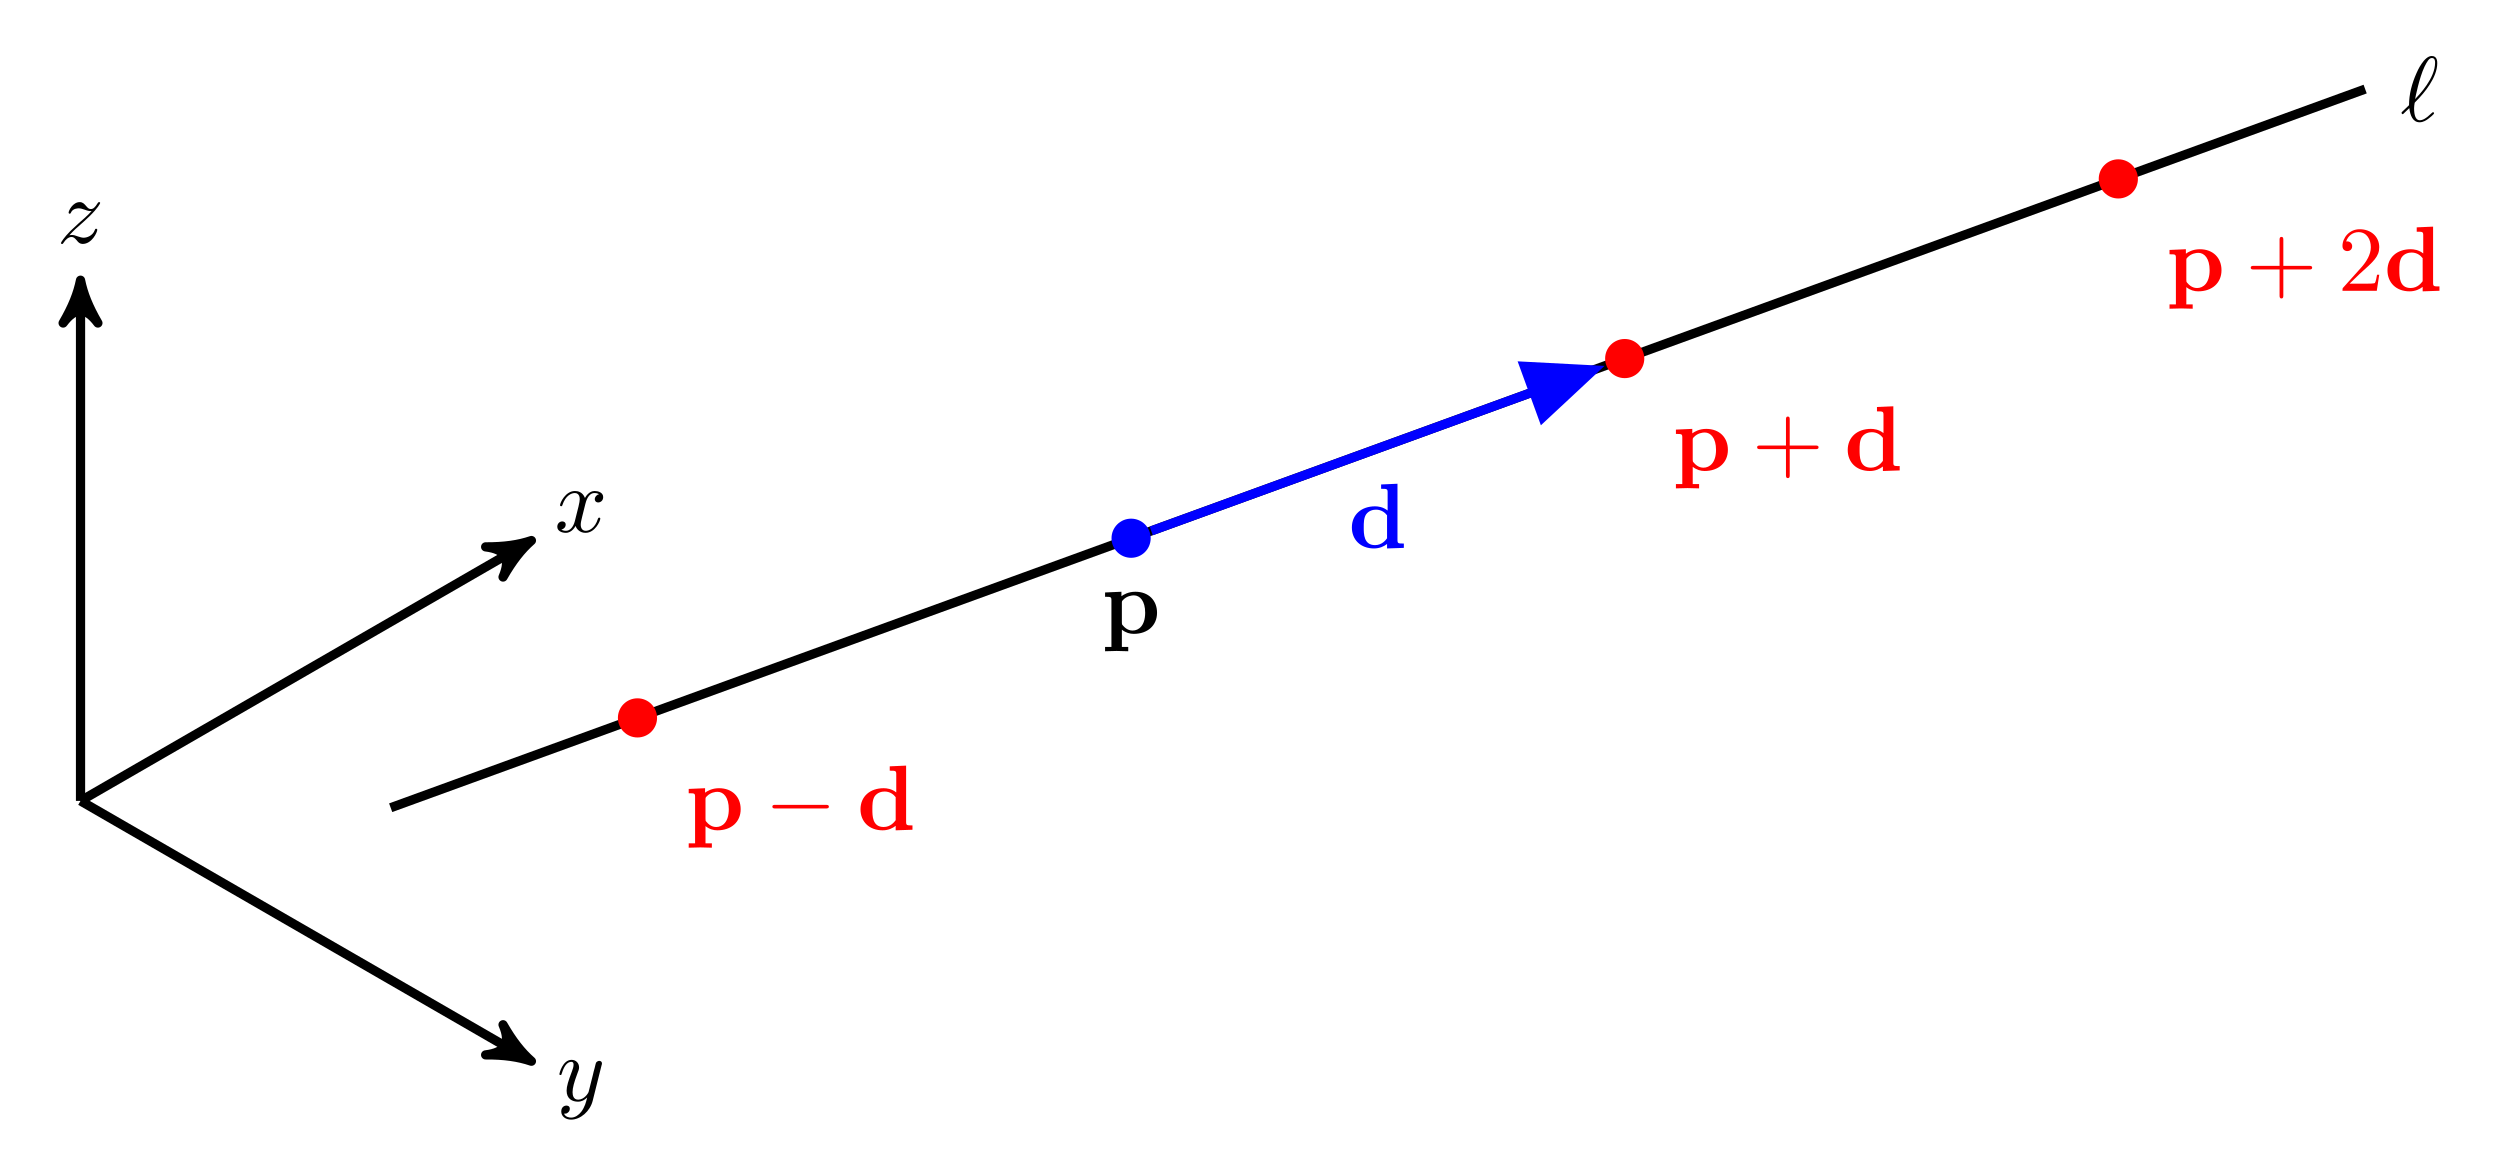
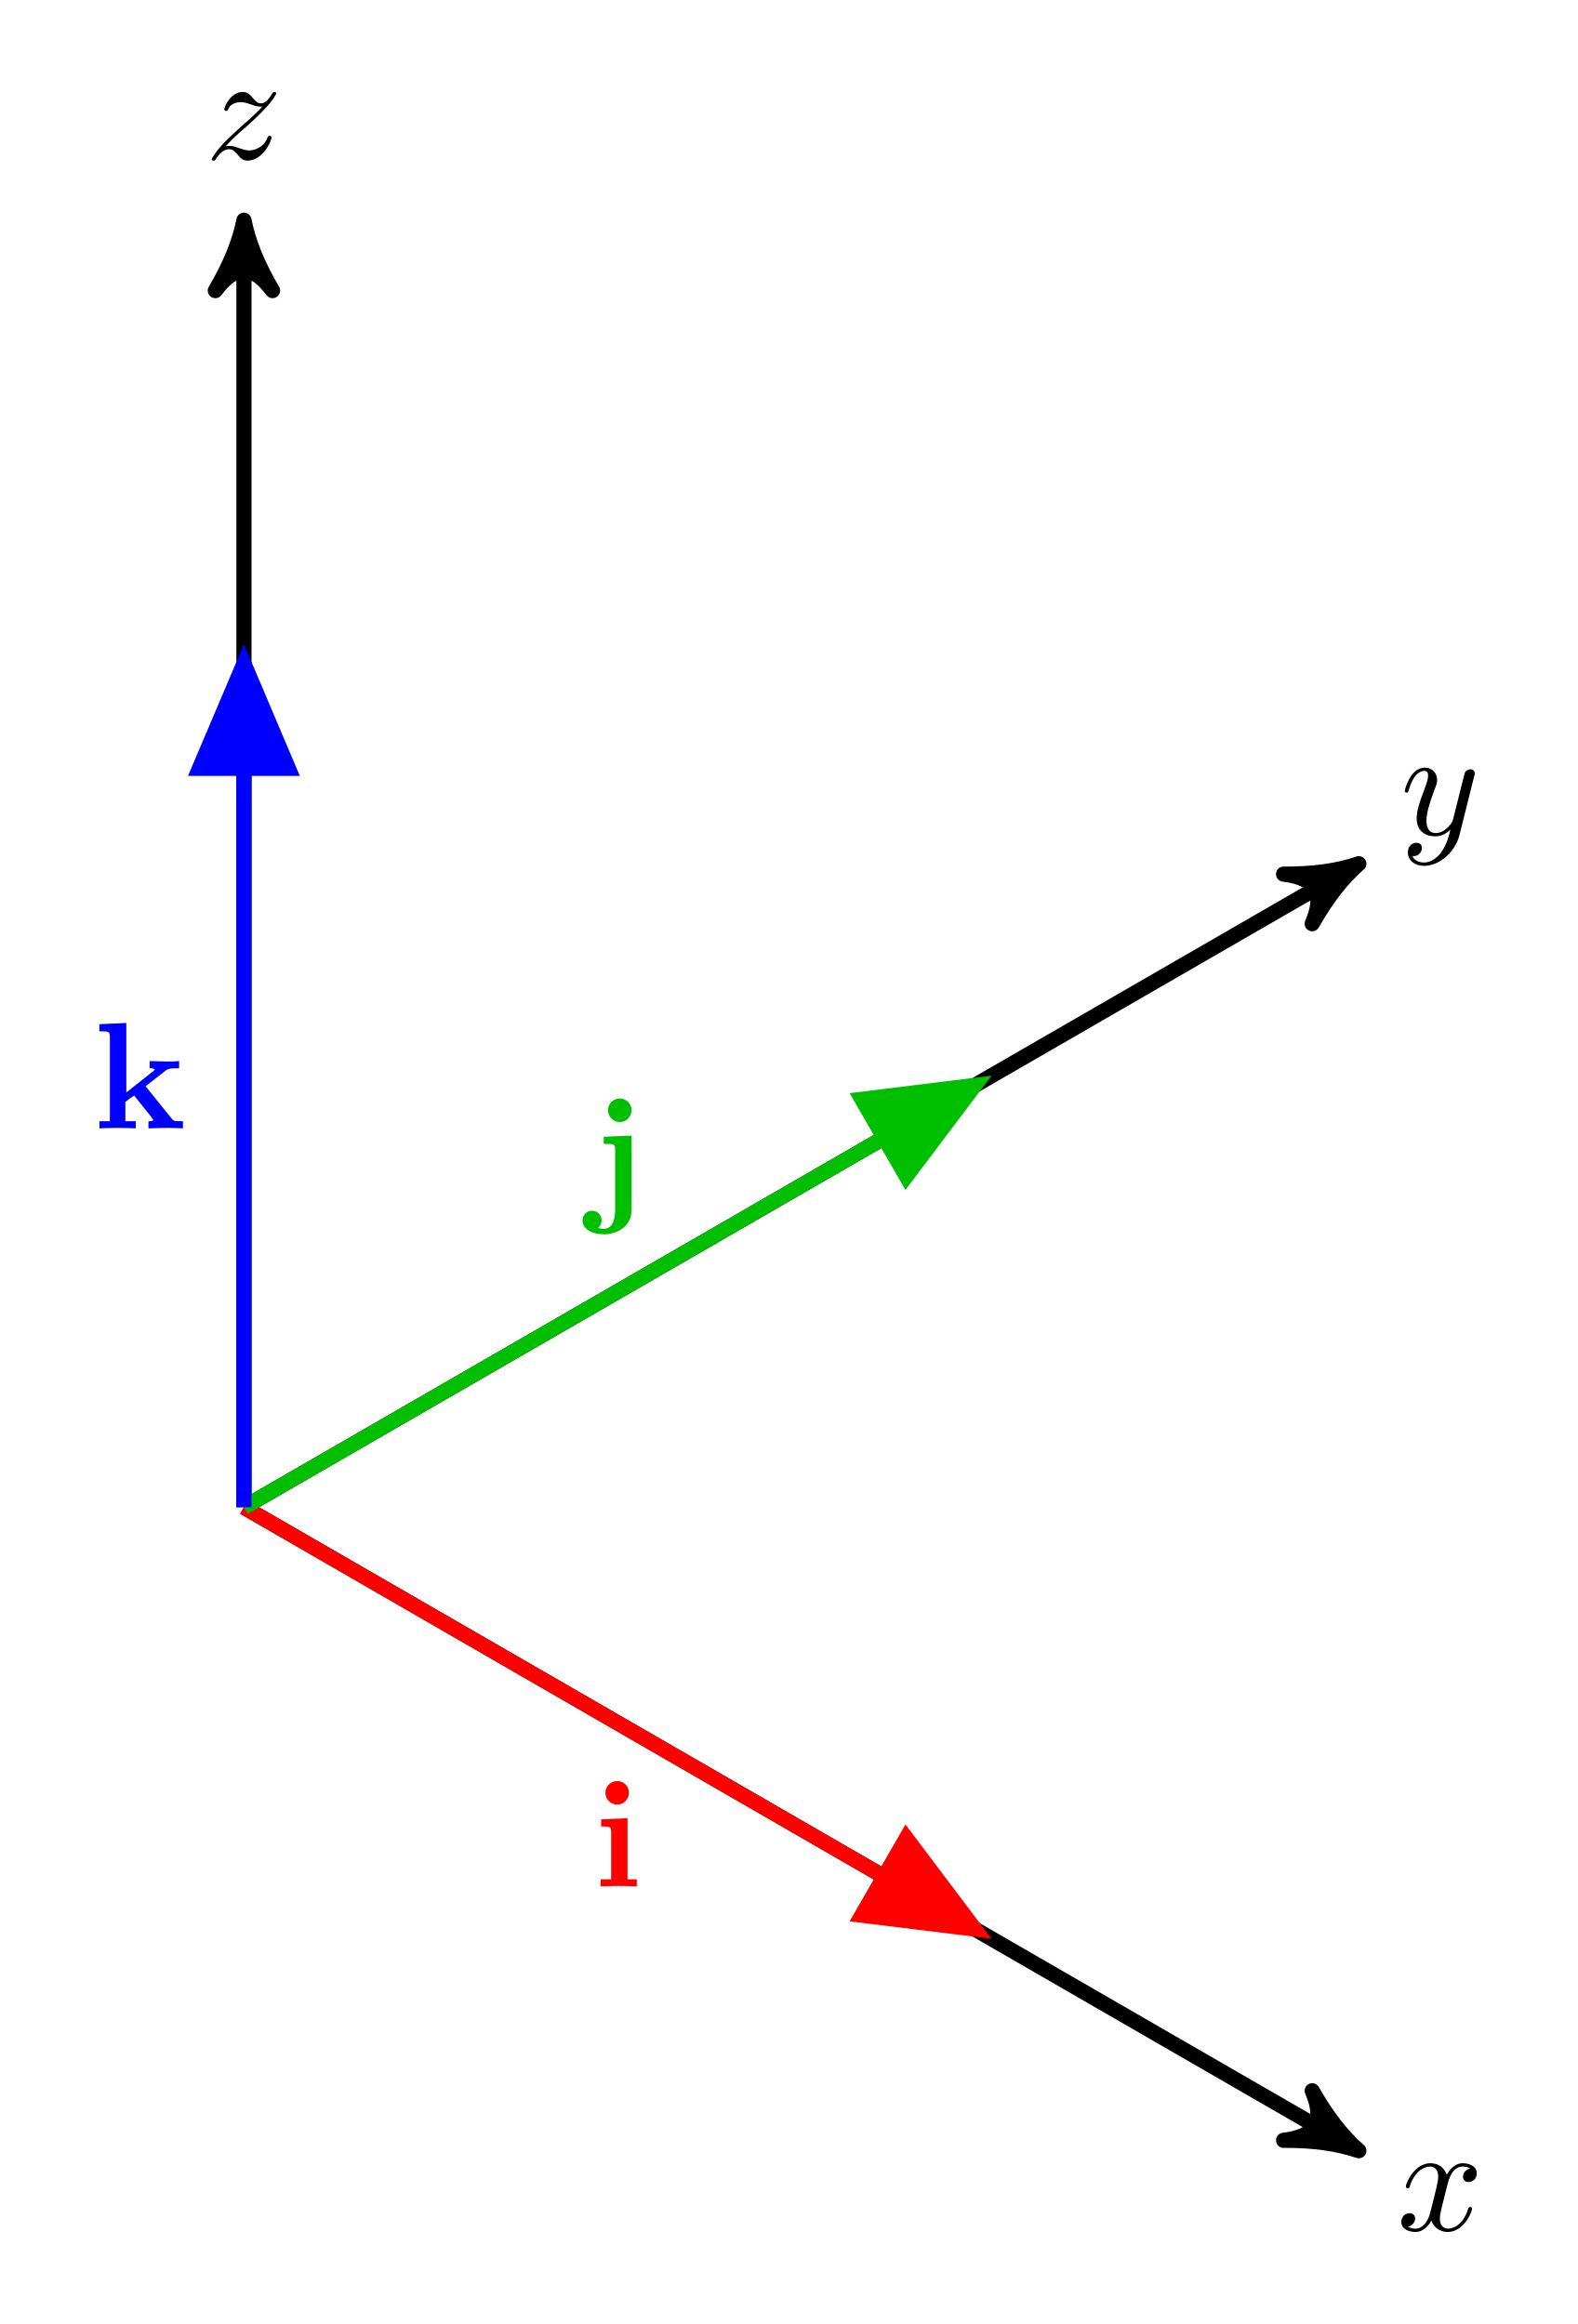
- <svg xmlns="http://www.w3.org/2000/svg" xmlns:xlink="http://www.w3.org/1999/xlink" width="269.82" height="126.885" viewBox="0 0 269.82 126.885">
+ <svg xmlns="http://www.w3.org/2000/svg" xmlns:xlink="http://www.w3.org/1999/xlink" width="103.576" height="152.661" viewBox="0 0 103.576 152.661">
  <defs>
    <g>
      <g id="glyph-0-0">
        <path d="M 3.328 -3.016 C 3.391 -3.266 3.625 -4.188 4.312 -4.188 C 4.359 -4.188 4.609 -4.188 4.812 -4.062 C 4.531 -4 4.344 -3.766 4.344 -3.516 C 4.344 -3.359 4.453 -3.172 4.719 -3.172 C 4.938 -3.172 5.25 -3.344 5.25 -3.75 C 5.25 -4.266 4.672 -4.406 4.328 -4.406 C 3.75 -4.406 3.406 -3.875 3.281 -3.656 C 3.031 -4.312 2.5 -4.406 2.203 -4.406 C 1.172 -4.406 0.594 -3.125 0.594 -2.875 C 0.594 -2.766 0.703 -2.766 0.719 -2.766 C 0.797 -2.766 0.828 -2.797 0.844 -2.875 C 1.188 -3.938 1.844 -4.188 2.188 -4.188 C 2.375 -4.188 2.719 -4.094 2.719 -3.516 C 2.719 -3.203 2.547 -2.547 2.188 -1.141 C 2.031 -0.531 1.672 -0.109 1.234 -0.109 C 1.172 -0.109 0.953 -0.109 0.734 -0.234 C 0.984 -0.297 1.203 -0.5 1.203 -0.781 C 1.203 -1.047 0.984 -1.125 0.844 -1.125 C 0.531 -1.125 0.297 -0.875 0.297 -0.547 C 0.297 -0.094 0.781 0.109 1.219 0.109 C 1.891 0.109 2.25 -0.594 2.266 -0.641 C 2.391 -0.281 2.75 0.109 3.344 0.109 C 4.375 0.109 4.938 -1.172 4.938 -1.422 C 4.938 -1.531 4.859 -1.531 4.828 -1.531 C 4.734 -1.531 4.719 -1.484 4.688 -1.422 C 4.359 -0.344 3.688 -0.109 3.375 -0.109 C 2.984 -0.109 2.828 -0.422 2.828 -0.766 C 2.828 -0.984 2.875 -1.203 2.984 -1.641 Z M 3.328 -3.016 " />
      </g>
      <g id="glyph-0-1">
        <path d="M 4.844 -3.797 C 4.891 -3.938 4.891 -3.953 4.891 -4.031 C 4.891 -4.203 4.75 -4.297 4.594 -4.297 C 4.5 -4.297 4.344 -4.234 4.25 -4.094 C 4.234 -4.031 4.141 -3.734 4.109 -3.547 C 4.031 -3.297 3.969 -3.016 3.906 -2.75 L 3.453 -0.953 C 3.422 -0.812 2.984 -0.109 2.328 -0.109 C 1.828 -0.109 1.719 -0.547 1.719 -0.922 C 1.719 -1.375 1.891 -2 2.219 -2.875 C 2.375 -3.281 2.422 -3.391 2.422 -3.594 C 2.422 -4.031 2.109 -4.406 1.609 -4.406 C 0.656 -4.406 0.297 -2.953 0.297 -2.875 C 0.297 -2.766 0.391 -2.766 0.406 -2.766 C 0.516 -2.766 0.516 -2.797 0.562 -2.953 C 0.844 -3.891 1.234 -4.188 1.578 -4.188 C 1.656 -4.188 1.828 -4.188 1.828 -3.875 C 1.828 -3.625 1.719 -3.359 1.656 -3.172 C 1.25 -2.109 1.078 -1.547 1.078 -1.078 C 1.078 -0.188 1.703 0.109 2.297 0.109 C 2.688 0.109 3.016 -0.062 3.297 -0.344 C 3.172 0.172 3.047 0.672 2.656 1.203 C 2.391 1.531 2.016 1.828 1.562 1.828 C 1.422 1.828 0.969 1.797 0.797 1.406 C 0.953 1.406 1.094 1.406 1.219 1.281 C 1.328 1.203 1.422 1.062 1.422 0.875 C 1.422 0.562 1.156 0.531 1.062 0.531 C 0.828 0.531 0.5 0.688 0.5 1.172 C 0.5 1.672 0.938 2.047 1.562 2.047 C 2.578 2.047 3.609 1.141 3.891 0.016 Z M 4.844 -3.797 " />
      </g>
      <g id="glyph-0-2">
        <path d="M 1.328 -0.828 C 1.859 -1.406 2.156 -1.656 2.516 -1.969 C 2.516 -1.969 3.125 -2.5 3.484 -2.859 C 4.438 -3.781 4.656 -4.266 4.656 -4.312 C 4.656 -4.406 4.562 -4.406 4.547 -4.406 C 4.469 -4.406 4.453 -4.391 4.391 -4.297 C 4.094 -3.812 3.891 -3.656 3.656 -3.656 C 3.406 -3.656 3.297 -3.812 3.141 -3.984 C 2.953 -4.203 2.781 -4.406 2.453 -4.406 C 1.703 -4.406 1.25 -3.484 1.25 -3.266 C 1.25 -3.219 1.281 -3.156 1.359 -3.156 C 1.453 -3.156 1.469 -3.203 1.5 -3.266 C 1.688 -3.734 2.266 -3.734 2.344 -3.734 C 2.547 -3.734 2.734 -3.672 2.969 -3.594 C 3.375 -3.438 3.484 -3.438 3.734 -3.438 C 3.375 -3.016 2.547 -2.297 2.359 -2.141 L 1.453 -1.297 C 0.781 -0.625 0.422 -0.062 0.422 0.016 C 0.422 0.109 0.531 0.109 0.547 0.109 C 0.625 0.109 0.641 0.094 0.703 -0.016 C 0.938 -0.375 1.234 -0.641 1.562 -0.641 C 1.781 -0.641 1.891 -0.547 2.141 -0.266 C 2.297 -0.047 2.484 0.109 2.766 0.109 C 3.766 0.109 4.344 -1.156 4.344 -1.422 C 4.344 -1.469 4.297 -1.531 4.219 -1.531 C 4.125 -1.531 4.109 -1.469 4.078 -1.391 C 3.844 -0.75 3.203 -0.562 2.875 -0.562 C 2.688 -0.562 2.5 -0.625 2.297 -0.688 C 1.953 -0.812 1.797 -0.859 1.594 -0.859 C 1.578 -0.859 1.422 -0.859 1.328 -0.828 Z M 1.328 -0.828 " />
      </g>
-       <g id="glyph-0-3">
-         <path d="M 0.156 -0.984 C 0.141 -0.953 0.109 -0.922 0.109 -0.891 C 0.109 -0.844 0.172 -0.75 0.234 -0.75 C 0.281 -0.75 0.312 -0.781 0.594 -1.062 C 0.672 -1.141 0.875 -1.328 0.953 -1.406 C 1.047 -0.625 1.328 0.125 2.062 0.125 C 2.469 0.125 2.812 -0.109 3.016 -0.266 C 3.156 -0.359 3.625 -0.75 3.625 -0.844 C 3.625 -0.875 3.594 -0.969 3.516 -0.969 C 3.484 -0.969 3.469 -0.953 3.375 -0.875 C 2.734 -0.25 2.375 -0.094 2.078 -0.094 C 1.641 -0.094 1.469 -0.625 1.469 -1.391 C 1.469 -1.453 1.5 -1.906 1.531 -1.969 C 1.547 -2 1.547 -2.016 1.75 -2.219 C 2.547 -3.016 3.969 -4.703 3.969 -6.25 C 3.969 -6.422 3.969 -7.031 3.375 -7.031 C 2.547 -7.031 1.812 -5.391 1.719 -5.156 C 1.234 -4.062 0.922 -2.906 0.922 -1.719 Z M 1.578 -2.375 C 1.594 -2.5 2.031 -4.703 2.594 -5.875 C 2.859 -6.406 3.078 -6.812 3.391 -6.812 C 3.734 -6.812 3.734 -6.453 3.734 -6.297 C 3.734 -4.625 2.047 -2.875 1.578 -2.375 Z M 1.578 -2.375 " />
-       </g>
      <g id="glyph-1-0">
-         <path d="M 2.188 -3.281 C 2.188 -3.469 2.203 -3.484 2.344 -3.625 C 2.734 -4.031 3.266 -4.094 3.484 -4.094 C 4.141 -4.094 4.703 -3.484 4.703 -2.219 C 4.703 -0.812 4 -0.297 3.359 -0.297 C 3.219 -0.297 2.75 -0.297 2.297 -0.844 C 2.188 -0.969 2.188 -0.984 2.188 -1.172 Z M 2.188 -0.391 C 2.625 -0.047 3.062 0.062 3.469 0.062 C 4.969 0.062 5.984 -0.844 5.984 -2.219 C 5.984 -3.547 5.078 -4.484 3.641 -4.484 C 2.891 -4.484 2.359 -4.172 2.141 -4 L 2.141 -4.484 L 0.375 -4.406 L 0.375 -3.938 C 0.984 -3.938 1.062 -3.938 1.062 -3.562 L 1.062 1.469 L 0.375 1.469 L 0.375 1.938 C 0.641 1.922 1.25 1.906 1.625 1.906 C 2.016 1.906 2.609 1.922 2.875 1.938 L 2.875 1.469 L 2.188 1.469 Z M 2.188 -0.391 " />
+         <path d="M 2.234 -4.484 L 0.5 -4.406 L 0.5 -3.938 C 1.094 -3.938 1.156 -3.938 1.156 -3.547 L 1.156 -0.469 L 0.469 -0.469 L 0.469 0 C 0.781 -0.016 1.266 -0.031 1.688 -0.031 C 1.984 -0.031 2.5 -0.016 2.844 0 L 2.844 -0.469 L 2.234 -0.469 Z M 2.328 -6.156 C 2.328 -6.594 1.969 -6.922 1.562 -6.922 C 1.125 -6.922 0.781 -6.578 0.781 -6.156 C 0.781 -5.719 1.125 -5.375 1.562 -5.375 C 1.969 -5.375 2.328 -5.719 2.328 -6.156 Z M 2.328 -6.156 " />
      </g>
      <g id="glyph-1-1">
-         <path d="M 4.172 -0.422 L 4.172 0.062 L 5.984 0 L 5.984 -0.469 C 5.375 -0.469 5.297 -0.469 5.297 -0.859 L 5.297 -6.922 L 3.531 -6.844 L 3.531 -6.375 C 4.156 -6.375 4.234 -6.375 4.234 -5.984 L 4.234 -4.031 C 3.734 -4.422 3.203 -4.484 2.875 -4.484 C 1.422 -4.484 0.375 -3.609 0.375 -2.203 C 0.375 -0.891 1.297 0.062 2.766 0.062 C 3.375 0.062 3.859 -0.172 4.172 -0.422 Z M 4.172 -3.516 L 4.172 -1.031 C 4.031 -0.844 3.625 -0.297 2.875 -0.297 C 1.656 -0.297 1.656 -1.5 1.656 -2.203 C 1.656 -2.688 1.656 -3.219 1.906 -3.609 C 2.203 -4.031 2.672 -4.125 2.984 -4.125 C 3.547 -4.125 3.953 -3.812 4.172 -3.516 Z M 4.172 -3.516 " />
+         <path d="M 0.828 -4.406 L 0.828 -3.938 C 1 -3.938 1.219 -3.938 1.359 -3.922 C 1.578 -3.875 1.578 -3.75 1.578 -3.531 L 1.578 0.422 C 1.578 0.922 1.438 1.641 0.844 1.641 C 0.672 1.641 0.594 1.609 0.453 1.578 C 0.641 1.438 0.688 1.219 0.688 1.078 C 0.688 0.734 0.422 0.453 0.062 0.453 C -0.312 0.453 -0.562 0.734 -0.562 1.094 C -0.562 1.656 0.047 2 0.859 2 C 1.719 2 2.656 1.469 2.656 0.422 L 2.656 -4.484 Z M 2.656 -6.156 C 2.656 -6.578 2.312 -6.922 1.891 -6.922 C 1.453 -6.922 1.109 -6.578 1.109 -6.156 C 1.109 -5.719 1.453 -5.375 1.891 -5.375 C 2.312 -5.375 2.656 -5.719 2.656 -6.156 Z M 2.656 -6.156 " />
      </g>
-       <g id="glyph-2-0">
-         <path d="M 4.078 -2.297 L 6.859 -2.297 C 7 -2.297 7.188 -2.297 7.188 -2.5 C 7.188 -2.688 7 -2.688 6.859 -2.688 L 4.078 -2.688 L 4.078 -5.484 C 4.078 -5.625 4.078 -5.812 3.875 -5.812 C 3.672 -5.812 3.672 -5.625 3.672 -5.484 L 3.672 -2.688 L 0.891 -2.688 C 0.75 -2.688 0.562 -2.688 0.562 -2.5 C 0.562 -2.297 0.75 -2.297 0.891 -2.297 L 3.672 -2.297 L 3.672 0.5 C 3.672 0.641 3.672 0.828 3.875 0.828 C 4.078 0.828 4.078 0.641 4.078 0.5 Z M 4.078 -2.297 " />
-       </g>
-       <g id="glyph-2-1">
-         <path d="M 1.266 -0.766 L 2.328 -1.797 C 3.875 -3.172 4.469 -3.703 4.469 -4.703 C 4.469 -5.844 3.578 -6.641 2.359 -6.641 C 1.234 -6.641 0.5 -5.719 0.5 -4.828 C 0.5 -4.281 1 -4.281 1.031 -4.281 C 1.203 -4.281 1.547 -4.391 1.547 -4.812 C 1.547 -5.062 1.359 -5.328 1.016 -5.328 C 0.938 -5.328 0.922 -5.328 0.891 -5.312 C 1.109 -5.969 1.656 -6.328 2.234 -6.328 C 3.141 -6.328 3.562 -5.516 3.562 -4.703 C 3.562 -3.906 3.078 -3.125 2.516 -2.5 L 0.609 -0.375 C 0.5 -0.266 0.5 -0.234 0.5 0 L 4.203 0 L 4.469 -1.734 L 4.234 -1.734 C 4.172 -1.438 4.109 -1 4 -0.844 C 3.938 -0.766 3.281 -0.766 3.062 -0.766 Z M 1.266 -0.766 " />
-       </g>
-       <g id="glyph-3-0">
-         <path d="M 6.562 -2.297 C 6.734 -2.297 6.922 -2.297 6.922 -2.5 C 6.922 -2.688 6.734 -2.688 6.562 -2.688 L 1.172 -2.688 C 1 -2.688 0.828 -2.688 0.828 -2.5 C 0.828 -2.297 1 -2.297 1.172 -2.297 Z M 6.562 -2.297 " />
+       <g id="glyph-1-2">
+         <path d="M 2.141 -2.359 L 2.141 -6.922 L 0.375 -6.844 L 0.375 -6.375 C 0.984 -6.375 1.062 -6.375 1.062 -5.984 L 1.062 -0.469 L 0.375 -0.469 L 0.375 0 C 0.734 -0.016 1.203 -0.031 1.562 -0.031 C 1.938 -0.031 2.406 -0.016 2.766 0 L 2.766 -0.469 L 2.078 -0.469 L 2.078 -1.734 C 2.375 -1.969 2.453 -2.031 2.656 -2.156 L 3.656 -0.906 C 3.75 -0.781 3.906 -0.594 3.906 -0.562 C 3.906 -0.469 3.734 -0.469 3.594 -0.469 L 3.594 0 C 3.891 -0.016 4.766 -0.031 4.812 -0.031 C 5.172 -0.031 5.516 -0.016 5.859 0 L 5.859 -0.469 L 5.688 -0.469 C 5.25 -0.469 5.219 -0.516 5.094 -0.672 L 3.406 -2.766 L 4.703 -3.781 C 4.844 -3.891 4.938 -3.953 5.609 -3.953 L 5.609 -4.422 C 5.328 -4.391 5.078 -4.391 4.828 -4.391 C 4.562 -4.391 3.906 -4.422 3.672 -4.422 L 3.672 -3.953 C 3.906 -3.953 3.938 -3.922 4.016 -3.844 Z M 2.141 -2.359 " />
      </g>
    </g>
    <clipPath id="clip-0">
-       <path clip-rule="nonzero" d="M 0 72 L 71 72 L 71 126.887 L 0 126.887 Z M 0 72 " />
-     </clipPath>
-     <clipPath id="clip-1">
-       <path clip-rule="nonzero" d="M 28 0 L 269.82 0 L 269.82 102 L 28 102 Z M 28 0 " />
+       <path clip-rule="nonzero" d="M 1 84 L 103 84 L 103 152.66 L 1 152.66 Z M 1 84 " />
    </clipPath>
  </defs>
-   <path fill="none" stroke-width="0.996" stroke-linecap="butt" stroke-linejoin="miter" stroke="rgb(0%, 0%, 0%)" stroke-opacity="1" stroke-miterlimit="10" d="M 0.001 -0.001 L 47.665 27.519 " transform="matrix(1, 0, 0, -1, 8.69, 86.437)" />
-   <path fill-rule="nonzero" fill="rgb(0%, 0%, 0%)" fill-opacity="1" stroke-width="0.996" stroke-linecap="butt" stroke-linejoin="round" stroke="rgb(0%, 0%, 0%)" stroke-opacity="1" stroke-miterlimit="10" d="M 1.154 0 C -0.29 0.288 -1.732 0.868 -3.467 1.879 C -1.734 0.576 -1.733 -0.579 -3.467 -1.879 C -1.733 -0.868 -0.29 -0.289 1.154 0 Z M 1.154 0 " transform="matrix(0.86601, -0.49998, -0.49998, -0.86601, 56.356, 58.91707)" />
+   <g clip-path="url(#clip-0)">
+     <path fill="none" stroke-width="0.996" stroke-linecap="butt" stroke-linejoin="miter" stroke="rgb(0%, 0%, 0%)" stroke-opacity="1" stroke-miterlimit="10" d="M 0.001 0 L 72.215 -41.695 " transform="matrix(1, 0, 0, -1, 16.019, 99.008)" />
+   </g>
+   <path fill-rule="nonzero" fill="rgb(0%, 0%, 0%)" fill-opacity="1" stroke-width="0.996" stroke-linecap="butt" stroke-linejoin="round" stroke="rgb(0%, 0%, 0%)" stroke-opacity="1" stroke-miterlimit="10" d="M 1.154 0.001 C -0.287 0.288 -1.733 0.869 -3.467 1.88 C -1.731 0.577 -1.732 -0.578 -3.467 -1.877 C -1.732 -0.867 -0.288 -0.29 1.154 0.001 Z M 1.154 0.001 " transform="matrix(0.86601, 0.49998, 0.49998, -0.86601, 88.23412, 140.7013)" />
  <g fill="rgb(0%, 0%, 0%)" fill-opacity="1">
-     <use xlink:href="#glyph-0-0" x="59.85" y="57.4" />
+     <use xlink:href="#glyph-0-0" x="91.728" y="146.507" />
  </g>
-   <g clip-path="url(#clip-0)">
-     <path fill="none" stroke-width="0.996" stroke-linecap="butt" stroke-linejoin="miter" stroke="rgb(0%, 0%, 0%)" stroke-opacity="1" stroke-miterlimit="10" d="M 0.001 -0.001 L 47.665 -27.52 " transform="matrix(1, 0, 0, -1, 8.69, 86.437)" />
+   <path fill="none" stroke-width="0.996" stroke-linecap="butt" stroke-linejoin="miter" stroke="rgb(0%, 0%, 0%)" stroke-opacity="1" stroke-miterlimit="10" d="M 0.001 0 L 72.215 41.692 " transform="matrix(1, 0, 0, -1, 16.019, 99.008)" />
+   <path fill-rule="nonzero" fill="rgb(0%, 0%, 0%)" fill-opacity="1" stroke-width="0.996" stroke-linecap="butt" stroke-linejoin="round" stroke="rgb(0%, 0%, 0%)" stroke-opacity="1" stroke-miterlimit="10" d="M 1.154 -0.001 C -0.288 0.29 -1.732 0.867 -3.467 1.878 C -1.732 0.578 -1.733 -0.58 -3.467 -1.88 C -1.733 -0.869 -0.289 -0.291 1.154 -0.001 Z M 1.154 -0.001 " transform="matrix(0.86601, -0.49998, -0.49998, -0.86601, 88.23412, 57.31469)" />
+   <g fill="rgb(0%, 0%, 0%)" fill-opacity="1">
+     <use xlink:href="#glyph-0-1" x="91.954" y="54.83" />
  </g>
-   <path fill-rule="nonzero" fill="rgb(0%, 0%, 0%)" fill-opacity="1" stroke-width="0.996" stroke-linecap="butt" stroke-linejoin="round" stroke="rgb(0%, 0%, 0%)" stroke-opacity="1" stroke-miterlimit="10" d="M 1.155 -0.001 C -0.289 0.289 -1.733 0.867 -3.466 1.878 C -1.733 0.578 -1.733 -0.577 -3.467 -1.88 C -1.734 -0.866 -0.289 -0.289 1.155 -0.001 Z M 1.155 -0.001 " transform="matrix(0.86601, 0.49998, 0.49998, -0.86601, 56.356, 113.9569)" />
+   <path fill="none" stroke-width="0.996" stroke-linecap="butt" stroke-linejoin="miter" stroke="rgb(0%, 0%, 0%)" stroke-opacity="1" stroke-miterlimit="10" d="M 0.001 0 L 0.001 83.387 " transform="matrix(1, 0, 0, -1, 16.019, 99.008)" />
+   <path fill-rule="nonzero" fill="rgb(0%, 0%, 0%)" fill-opacity="1" stroke-width="0.996" stroke-linecap="butt" stroke-linejoin="round" stroke="rgb(0%, 0%, 0%)" stroke-opacity="1" stroke-miterlimit="10" d="M 1.157 -0.001 C -0.289 0.289 -1.734 0.867 -3.468 1.878 C -1.734 0.578 -1.734 -0.579 -3.468 -1.879 C -1.734 -0.868 -0.289 -0.29 1.157 -0.001 Z M 1.157 -0.001 " transform="matrix(0, -1, -1, 0, 16.019, 15.6214)" />
  <g fill="rgb(0%, 0%, 0%)" fill-opacity="1">
-     <use xlink:href="#glyph-0-1" x="60.076" y="118.793" />
+     <use xlink:href="#glyph-0-2" x="13.483" y="10.444" />
  </g>
-   <path fill="none" stroke-width="0.996" stroke-linecap="butt" stroke-linejoin="miter" stroke="rgb(0%, 0%, 0%)" stroke-opacity="1" stroke-miterlimit="10" d="M 0.001 -0.001 L 0.001 55.039 " transform="matrix(1, 0, 0, -1, 8.69, 86.437)" />
-   <path fill-rule="nonzero" fill="rgb(0%, 0%, 0%)" fill-opacity="1" stroke-width="0.996" stroke-linecap="butt" stroke-linejoin="round" stroke="rgb(0%, 0%, 0%)" stroke-opacity="1" stroke-miterlimit="10" d="M 1.155 -0.001 C -0.29 0.288 -1.732 0.866 -3.466 1.877 C -1.732 0.577 -1.732 -0.58 -3.466 -1.876 C -1.732 -0.869 -0.29 -0.29 1.155 -0.001 Z M 1.155 -0.001 " transform="matrix(0, -1, -1, 0, 8.69, 31.3972)" />
-   <g fill="rgb(0%, 0%, 0%)" fill-opacity="1">
-     <use xlink:href="#glyph-0-2" x="6.154" y="26.219" />
+   <path fill="none" stroke-width="0.996" stroke-linecap="butt" stroke-linejoin="miter" stroke="rgb(100%, 0%, 0%)" stroke-opacity="1" stroke-miterlimit="10" d="M 0.001 0 L 47.669 -27.523 " transform="matrix(1, 0, 0, -1, 16.019, 99.008)" />
+   <path fill-rule="nonzero" fill="rgb(100%, 0%, 0%)" fill-opacity="1" stroke-width="0.996" stroke-linecap="butt" stroke-linejoin="miter" stroke="rgb(100%, 0%, 0%)" stroke-opacity="1" stroke-miterlimit="10" d="M -6.505 2.919 L 0.373 -0.002 L -6.503 -2.921 Z M -6.505 2.919 " transform="matrix(0.86601, 0.49998, 0.49998, -0.86601, 63.6893, 126.5304)" />
+   <g fill="rgb(100%, 0%, 0%)" fill-opacity="1">
+     <use xlink:href="#glyph-1-0" x="38.976" y="123.917" />
  </g>
-   <g clip-path="url(#clip-1)">
-     <path fill="none" stroke-width="0.996" stroke-linecap="butt" stroke-linejoin="miter" stroke="rgb(0%, 0%, 0%)" stroke-opacity="1" stroke-miterlimit="10" d="M 33.474 -0.739 L 246.576 76.824 " transform="matrix(1, 0, 0, -1, 8.69, 86.437)" />
+   <path fill="none" stroke-width="0.996" stroke-linecap="butt" stroke-linejoin="miter" stroke="rgb(0%, 75%, 0%)" stroke-opacity="1" stroke-miterlimit="10" d="M 0.001 0 L 47.669 27.524 " transform="matrix(1, 0, 0, -1, 16.019, 99.008)" />
+   <path fill-rule="nonzero" fill="rgb(0%, 75%, 0%)" fill-opacity="1" stroke-width="0.996" stroke-linecap="butt" stroke-linejoin="miter" stroke="rgb(0%, 75%, 0%)" stroke-opacity="1" stroke-miterlimit="10" d="M -6.504 2.918 L 0.374 0.002 L -6.505 -2.919 Z M -6.504 2.918 " transform="matrix(0.86601, -0.49998, -0.49998, -0.86601, 63.6893, 71.4856)" />
+   <g fill="rgb(0%, 75%, 0%)" fill-opacity="1">
+     <use xlink:href="#glyph-1-1" x="38.817" y="79.08" />
  </g>
-   <g fill="rgb(0%, 0%, 0%)" fill-opacity="1">
-     <use xlink:href="#glyph-0-3" x="259.079" y="13.073" />
-   </g>
-   <path fill-rule="nonzero" fill="rgb(0%, 0%, 100%)" fill-opacity="1" d="M 124.191 58.09 C 124.191 56.922 123.246 55.977 122.078 55.977 C 120.91 55.977 119.965 56.922 119.965 58.09 C 119.965 59.258 120.91 60.203 122.078 60.203 C 123.246 60.203 124.191 59.258 124.191 58.09 Z M 124.191 58.09 " />
-   <g fill="rgb(0%, 0%, 0%)" fill-opacity="1">
-     <use xlink:href="#glyph-1-0" x="118.893" y="68.35" />
-   </g>
-   <path fill-rule="nonzero" fill="rgb(100%, 0%, 0%)" fill-opacity="1" d="M 177.465 38.699 C 177.465 37.531 176.52 36.586 175.352 36.586 C 174.184 36.586 173.238 37.531 173.238 38.699 C 173.238 39.867 174.184 40.812 175.352 40.812 C 176.52 40.812 177.465 39.867 177.465 38.699 Z M 177.465 38.699 " />
-   <g fill="rgb(100%, 0%, 0%)" fill-opacity="1">
-     <use xlink:href="#glyph-1-0" x="180.504" y="50.772" />
-   </g>
-   <g fill="rgb(100%, 0%, 0%)" fill-opacity="1">
-     <use xlink:href="#glyph-2-0" x="189.083" y="50.772" />
-   </g>
-   <g fill="rgb(100%, 0%, 0%)" fill-opacity="1">
-     <use xlink:href="#glyph-1-1" x="199.046" y="50.772" />
-   </g>
-   <path fill-rule="nonzero" fill="rgb(100%, 0%, 0%)" fill-opacity="1" d="M 230.742 19.309 C 230.742 18.141 229.793 17.195 228.625 17.195 C 227.461 17.195 226.512 18.141 226.512 19.309 C 226.512 20.477 227.461 21.422 228.625 21.422 C 229.793 21.422 230.742 20.477 230.742 19.309 Z M 230.742 19.309 " />
-   <g fill="rgb(100%, 0%, 0%)" fill-opacity="1">
-     <use xlink:href="#glyph-1-0" x="233.778" y="31.382" />
-   </g>
-   <g fill="rgb(100%, 0%, 0%)" fill-opacity="1">
-     <use xlink:href="#glyph-2-0" x="242.357" y="31.382" />
-   </g>
-   <g fill="rgb(100%, 0%, 0%)" fill-opacity="1">
-     <use xlink:href="#glyph-2-1" x="252.318" y="31.382" />
-   </g>
-   <g fill="rgb(100%, 0%, 0%)" fill-opacity="1">
-     <use xlink:href="#glyph-1-1" x="257.301" y="31.382" />
-   </g>
-   <path fill-rule="nonzero" fill="rgb(100%, 0%, 0%)" fill-opacity="1" d="M 70.914 77.48 C 70.914 76.312 69.969 75.367 68.801 75.367 C 67.637 75.367 66.688 76.312 66.688 77.48 C 66.688 78.648 67.637 79.594 68.801 79.594 C 69.969 79.594 70.914 78.648 70.914 77.48 Z M 70.914 77.48 " />
-   <g fill="rgb(100%, 0%, 0%)" fill-opacity="1">
-     <use xlink:href="#glyph-1-0" x="73.956" y="89.553" />
-   </g>
-   <g fill="rgb(100%, 0%, 0%)" fill-opacity="1">
-     <use xlink:href="#glyph-3-0" x="82.535" y="89.553" />
-   </g>
-   <g fill="rgb(100%, 0%, 0%)" fill-opacity="1">
-     <use xlink:href="#glyph-1-1" x="92.497" y="89.553" />
-   </g>
-   <path fill="none" stroke-width="0.996" stroke-linecap="butt" stroke-linejoin="miter" stroke="rgb(0%, 0%, 100%)" stroke-opacity="1" stroke-miterlimit="10" d="M 115.56 29.136 L 162.939 46.382 " transform="matrix(1, 0, 0, -1, 8.69, 86.437)" />
-   <path fill-rule="nonzero" fill="rgb(0%, 0%, 100%)" fill-opacity="1" stroke-width="0.996" stroke-linecap="butt" stroke-linejoin="miter" stroke="rgb(0%, 0%, 100%)" stroke-opacity="1" stroke-miterlimit="10" d="M -6.504 2.92 L 0.374 0.001 L -6.505 -2.92 Z M -6.504 2.92 " transform="matrix(0.93968, -0.34201, -0.34201, -0.93968, 171.6295, 40.05443)" />
+   <path fill="none" stroke-width="0.996" stroke-linecap="butt" stroke-linejoin="miter" stroke="rgb(0%, 0%, 100%)" stroke-opacity="1" stroke-miterlimit="10" d="M 0.001 0 L 0.001 55.043 " transform="matrix(1, 0, 0, -1, 16.019, 99.008)" />
+   <path fill-rule="nonzero" fill="rgb(0%, 0%, 100%)" fill-opacity="1" stroke-width="0.996" stroke-linecap="butt" stroke-linejoin="miter" stroke="rgb(0%, 0%, 100%)" stroke-opacity="1" stroke-miterlimit="10" d="M -6.506 2.921 L 0.373 -0.001 L -6.506 -2.918 Z M -6.506 2.921 " transform="matrix(0, -1, -1, 0, 16.019, 43.96323)" />
  <g fill="rgb(0%, 0%, 100%)" fill-opacity="1">
-     <use xlink:href="#glyph-1-1" x="145.53" y="59.131" />
+     <use xlink:href="#glyph-1-2" x="6.154" y="74.121" />
  </g>
</svg>
